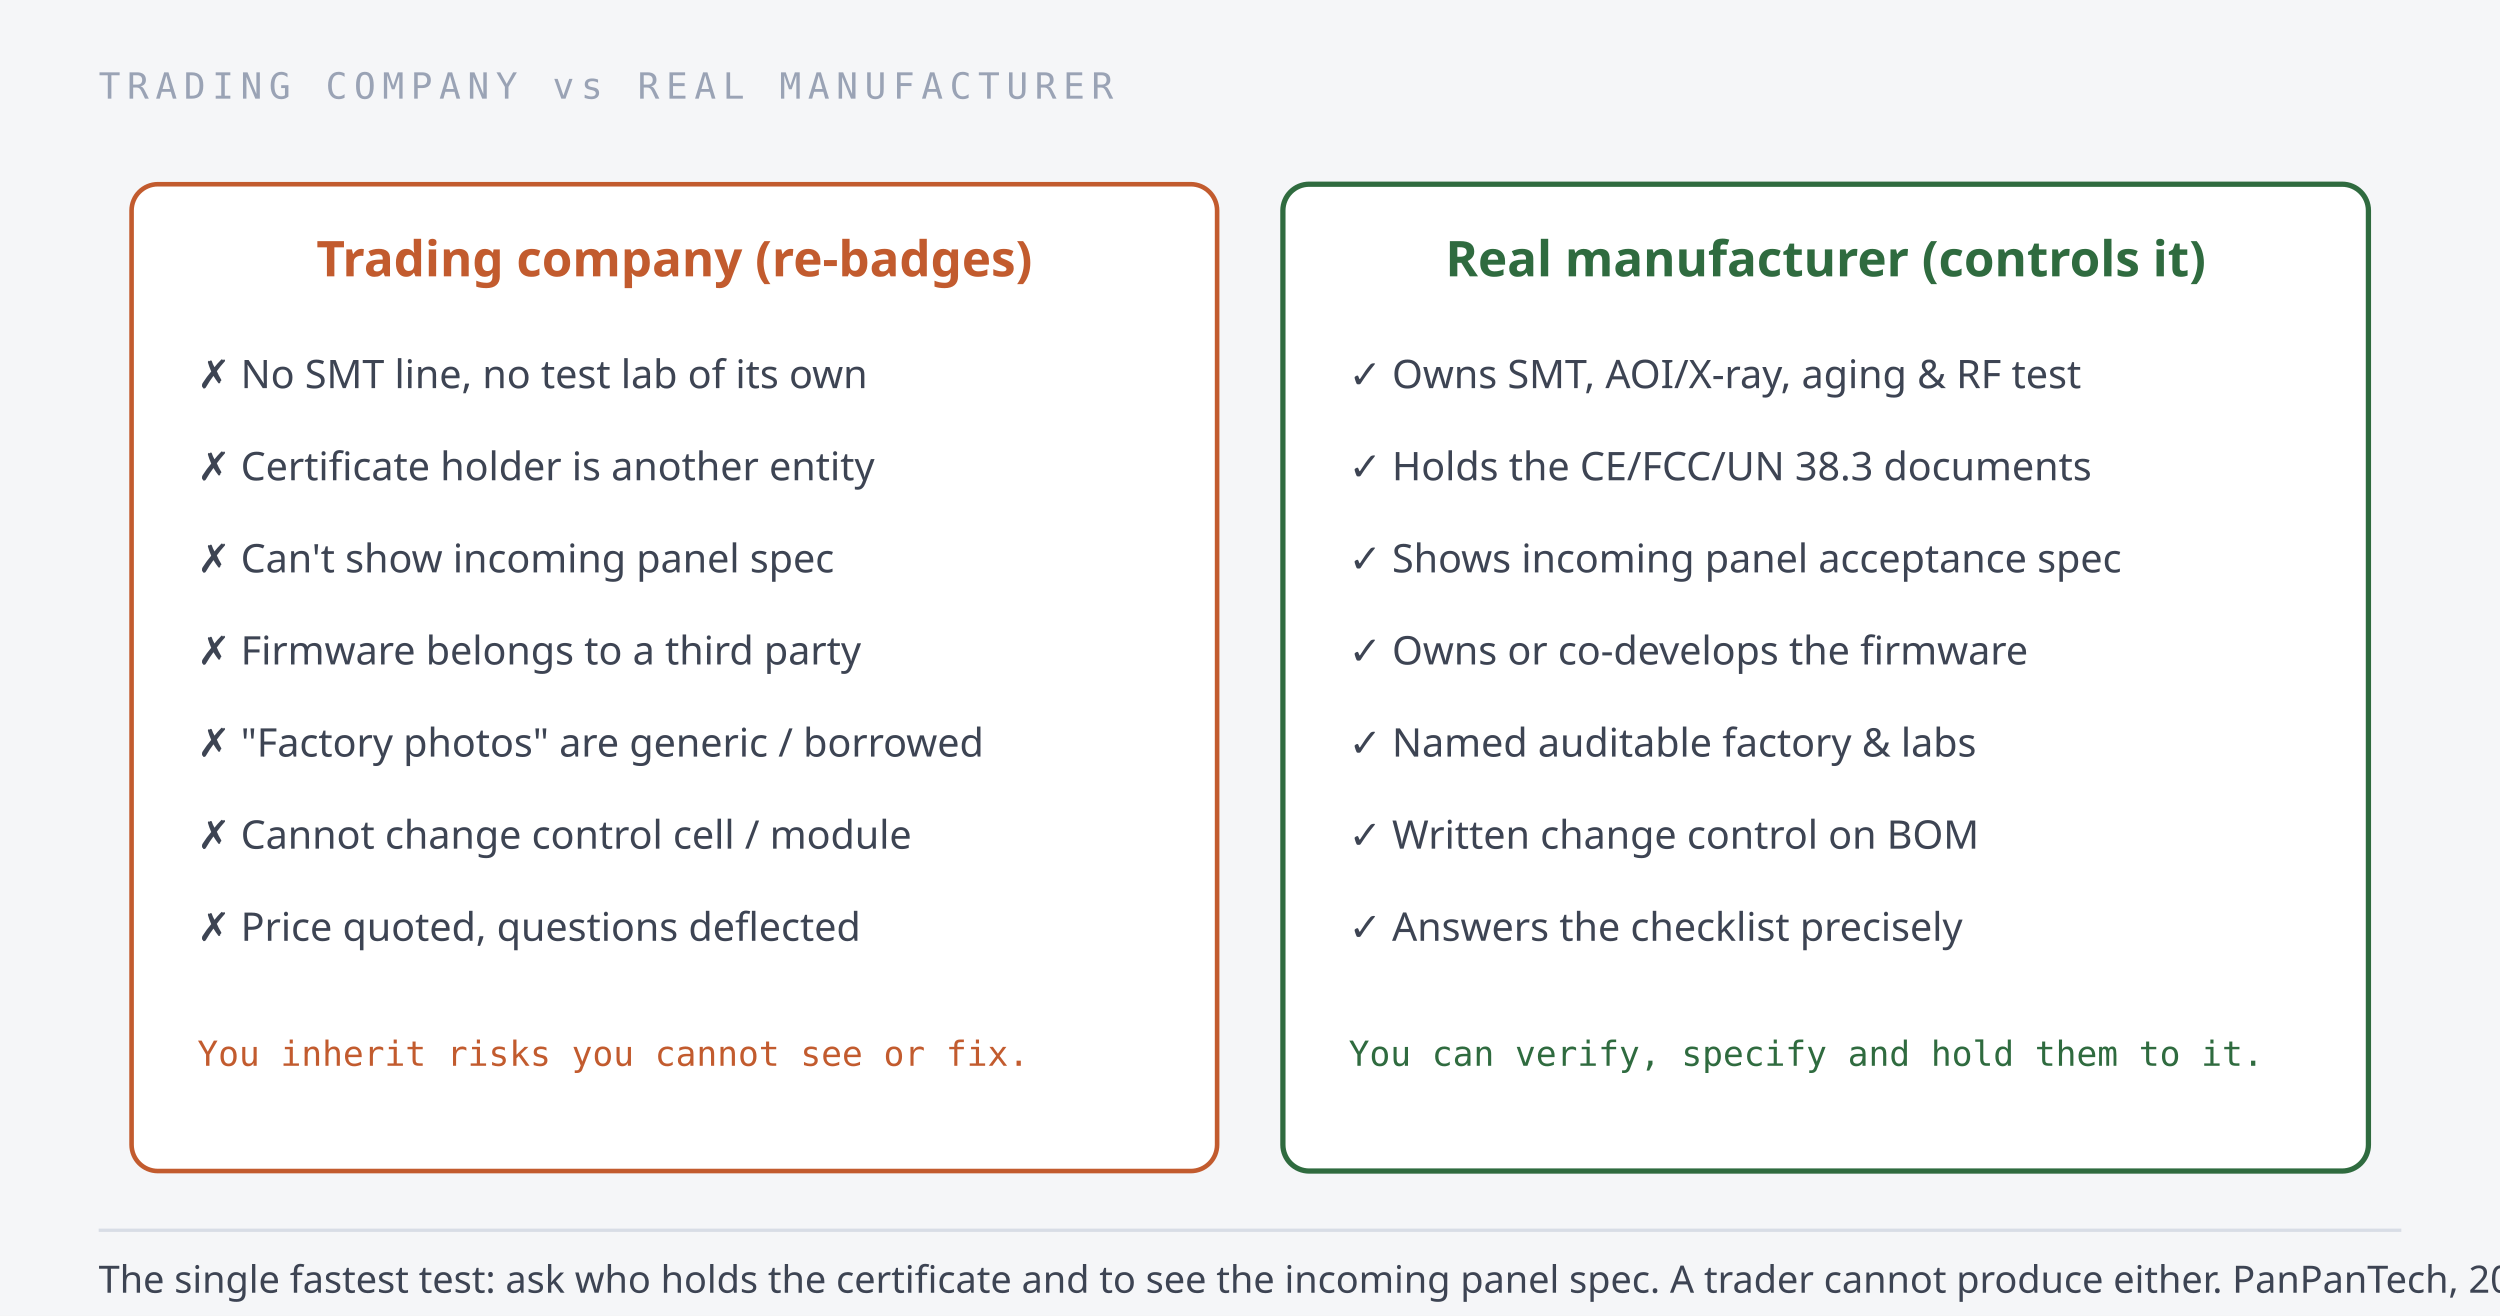
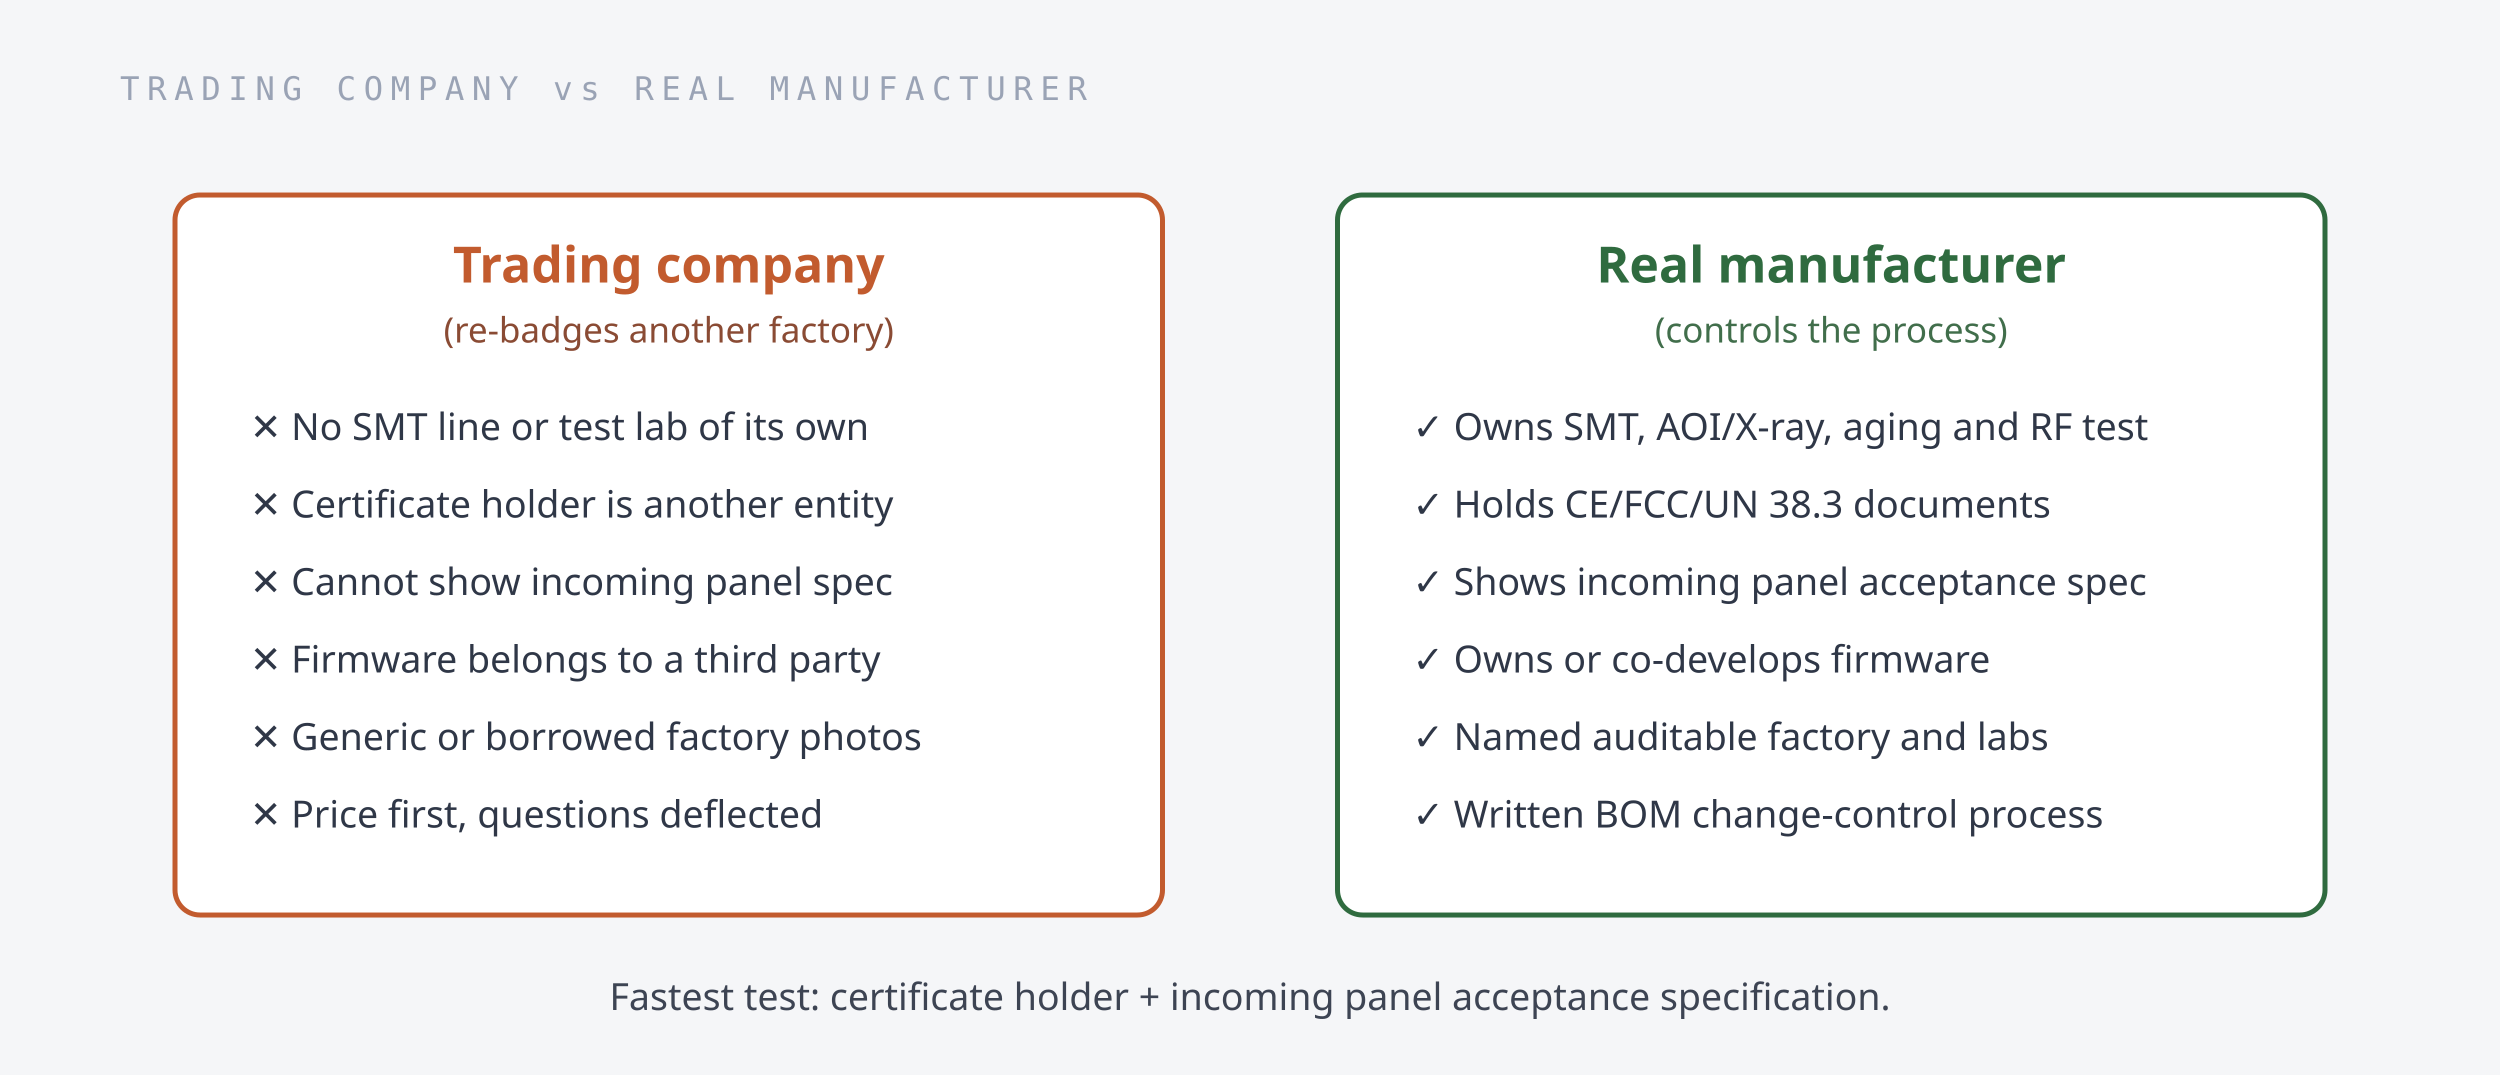
- <svg xmlns="http://www.w3.org/2000/svg" viewBox="0 0 760 400" role="img" aria-label="How to tell a real electronic shelf label manufacturer from a trading company reselling other factories' products">
-   <rect width="760" height="400" fill="#f5f6f8" />
-   <text x="30" y="30" font-family="IBM Plex Mono, monospace" font-size="11" fill="#9aa3b5" letter-spacing="2">TRADING COMPANY vs REAL MANUFACTURER</text>
-   <rect x="40" y="56" width="330" height="300" rx="8" fill="#fff" stroke="#c25b2e" stroke-width="1.4" />
-   <text x="205" y="84" text-anchor="middle" font-family="Space Grotesk, sans-serif" font-size="15" font-weight="600" fill="#c25b2e">Trading company (re-badges)</text>
-   <g font-family="Instrument Sans, sans-serif" font-size="12" fill="#3d4453">
-     <text x="60" y="118">✗ No SMT line, no test lab of its own</text>
-     <text x="60" y="146">✗ Certificate holder is another entity</text>
-     <text x="60" y="174">✗ Can't show incoming panel spec</text>
-     <text x="60" y="202">✗ Firmware belongs to a third party</text>
-     <text x="60" y="230">✗ "Factory photos" are generic / borrowed</text>
-     <text x="60" y="258">✗ Cannot change control cell / module</text>
-     <text x="60" y="286">✗ Price quoted, questions deflected</text>
+ <svg xmlns="http://www.w3.org/2000/svg" viewBox="0 0 1000 430" role="img" aria-label="How to tell a real electronic shelf label manufacturer from a trading company reselling another factory's products">
+   <rect width="1000" height="430" rx="0" fill="#f5f6f8" />
+   <text x="48" y="40" font-family="IBM Plex Mono, monospace" font-size="13" fill="#9aa3b5" letter-spacing="3">TRADING COMPANY vs REAL MANUFACTURER</text>
+   <rect x="70" y="78" width="395" height="288" rx="10" fill="#fff" stroke="#c25b2e" stroke-width="2" />
+   <text x="267.5" y="113" text-anchor="middle" font-family="Space Grotesk, sans-serif" font-size="20" font-weight="700" fill="#c25b2e">Trading company</text>
+   <text x="267.5" y="137" text-anchor="middle" font-family="Instrument Sans, sans-serif" font-size="14" fill="#8a4b34">(re-badges another factory)</text>
+   <g font-family="Instrument Sans, sans-serif" font-size="15" fill="#2f3747">
+     <text x="100" y="176">✕ No SMT line or test lab of its own</text>
+     <text x="100" y="207">✕ Certificate holder is another entity</text>
+     <text x="100" y="238">✕ Cannot show incoming panel spec</text>
+     <text x="100" y="269">✕ Firmware belongs to a third party</text>
+     <text x="100" y="300">✕ Generic or borrowed factory photos</text>
+     <text x="100" y="331">✕ Price first, questions deflected</text>
  </g>
-   <text x="60" y="324" font-family="IBM Plex Mono, monospace" font-size="10.5" fill="#c25b2e">You inherit risks you cannot see or fix.</text>
-   <rect x="390" y="56" width="330" height="300" rx="8" fill="#fff" stroke="#2f6b3f" stroke-width="1.6" />
-   <text x="555" y="84" text-anchor="middle" font-family="Space Grotesk, sans-serif" font-size="15" font-weight="600" fill="#2f6b3f">Real manufacturer (controls it)</text>
-   <g font-family="Instrument Sans, sans-serif" font-size="12" fill="#3d4453">
-     <text x="410" y="118">✓ Owns SMT, AOI/X-ray, aging &amp; RF test</text>
-     <text x="410" y="146">✓ Holds the CE/FCC/UN 38.3 documents</text>
-     <text x="410" y="174">✓ Shows incoming panel acceptance spec</text>
-     <text x="410" y="202">✓ Owns or co-develops the firmware</text>
-     <text x="410" y="230">✓ Named auditable factory &amp; labs</text>
-     <text x="410" y="258">✓ Written change control on BOM</text>
-     <text x="410" y="286">✓ Answers the checklist precisely</text>
+   <rect x="535" y="78" width="395" height="288" rx="10" fill="#fff" stroke="#2f6b3f" stroke-width="2" />
+   <text x="732.5" y="113" text-anchor="middle" font-family="Space Grotesk, sans-serif" font-size="20" font-weight="700" fill="#2f6b3f">Real manufacturer</text>
+   <text x="732.5" y="137" text-anchor="middle" font-family="Instrument Sans, sans-serif" font-size="14" fill="#416e4b">(controls the process)</text>
+   <g font-family="Instrument Sans, sans-serif" font-size="15" fill="#2f3747">
+     <text x="565" y="176">✓ Owns SMT, AOI/X-ray, aging and RF test</text>
+     <text x="565" y="207">✓ Holds CE/FCC/UN 38.3 documents</text>
+     <text x="565" y="238">✓ Shows incoming panel acceptance spec</text>
+     <text x="565" y="269">✓ Owns or co-develops firmware</text>
+     <text x="565" y="300">✓ Named auditable factory and labs</text>
+     <text x="565" y="331">✓ Written BOM change-control process</text>
  </g>
-   <text x="410" y="324" font-family="IBM Plex Mono, monospace" font-size="10.5" fill="#2f6b3f">You can verify, specify and hold them to it.</text>
-   <line x1="30" y1="374" x2="730" y2="374" stroke="#d8dde6" stroke-width="1" />
-   <text x="30" y="393" font-family="Instrument Sans, sans-serif" font-size="11.5" fill="#3d4453">The single fastest test: ask who holds the certificate and to see the incoming panel spec. A trader cannot produce either. PanPanTech, 2026.</text>
+   <text x="500" y="404" text-anchor="middle" font-family="Instrument Sans, sans-serif" font-size="15" fill="#3d4453">Fastest test: certificate holder + incoming panel acceptance specification.</text>
</svg>
